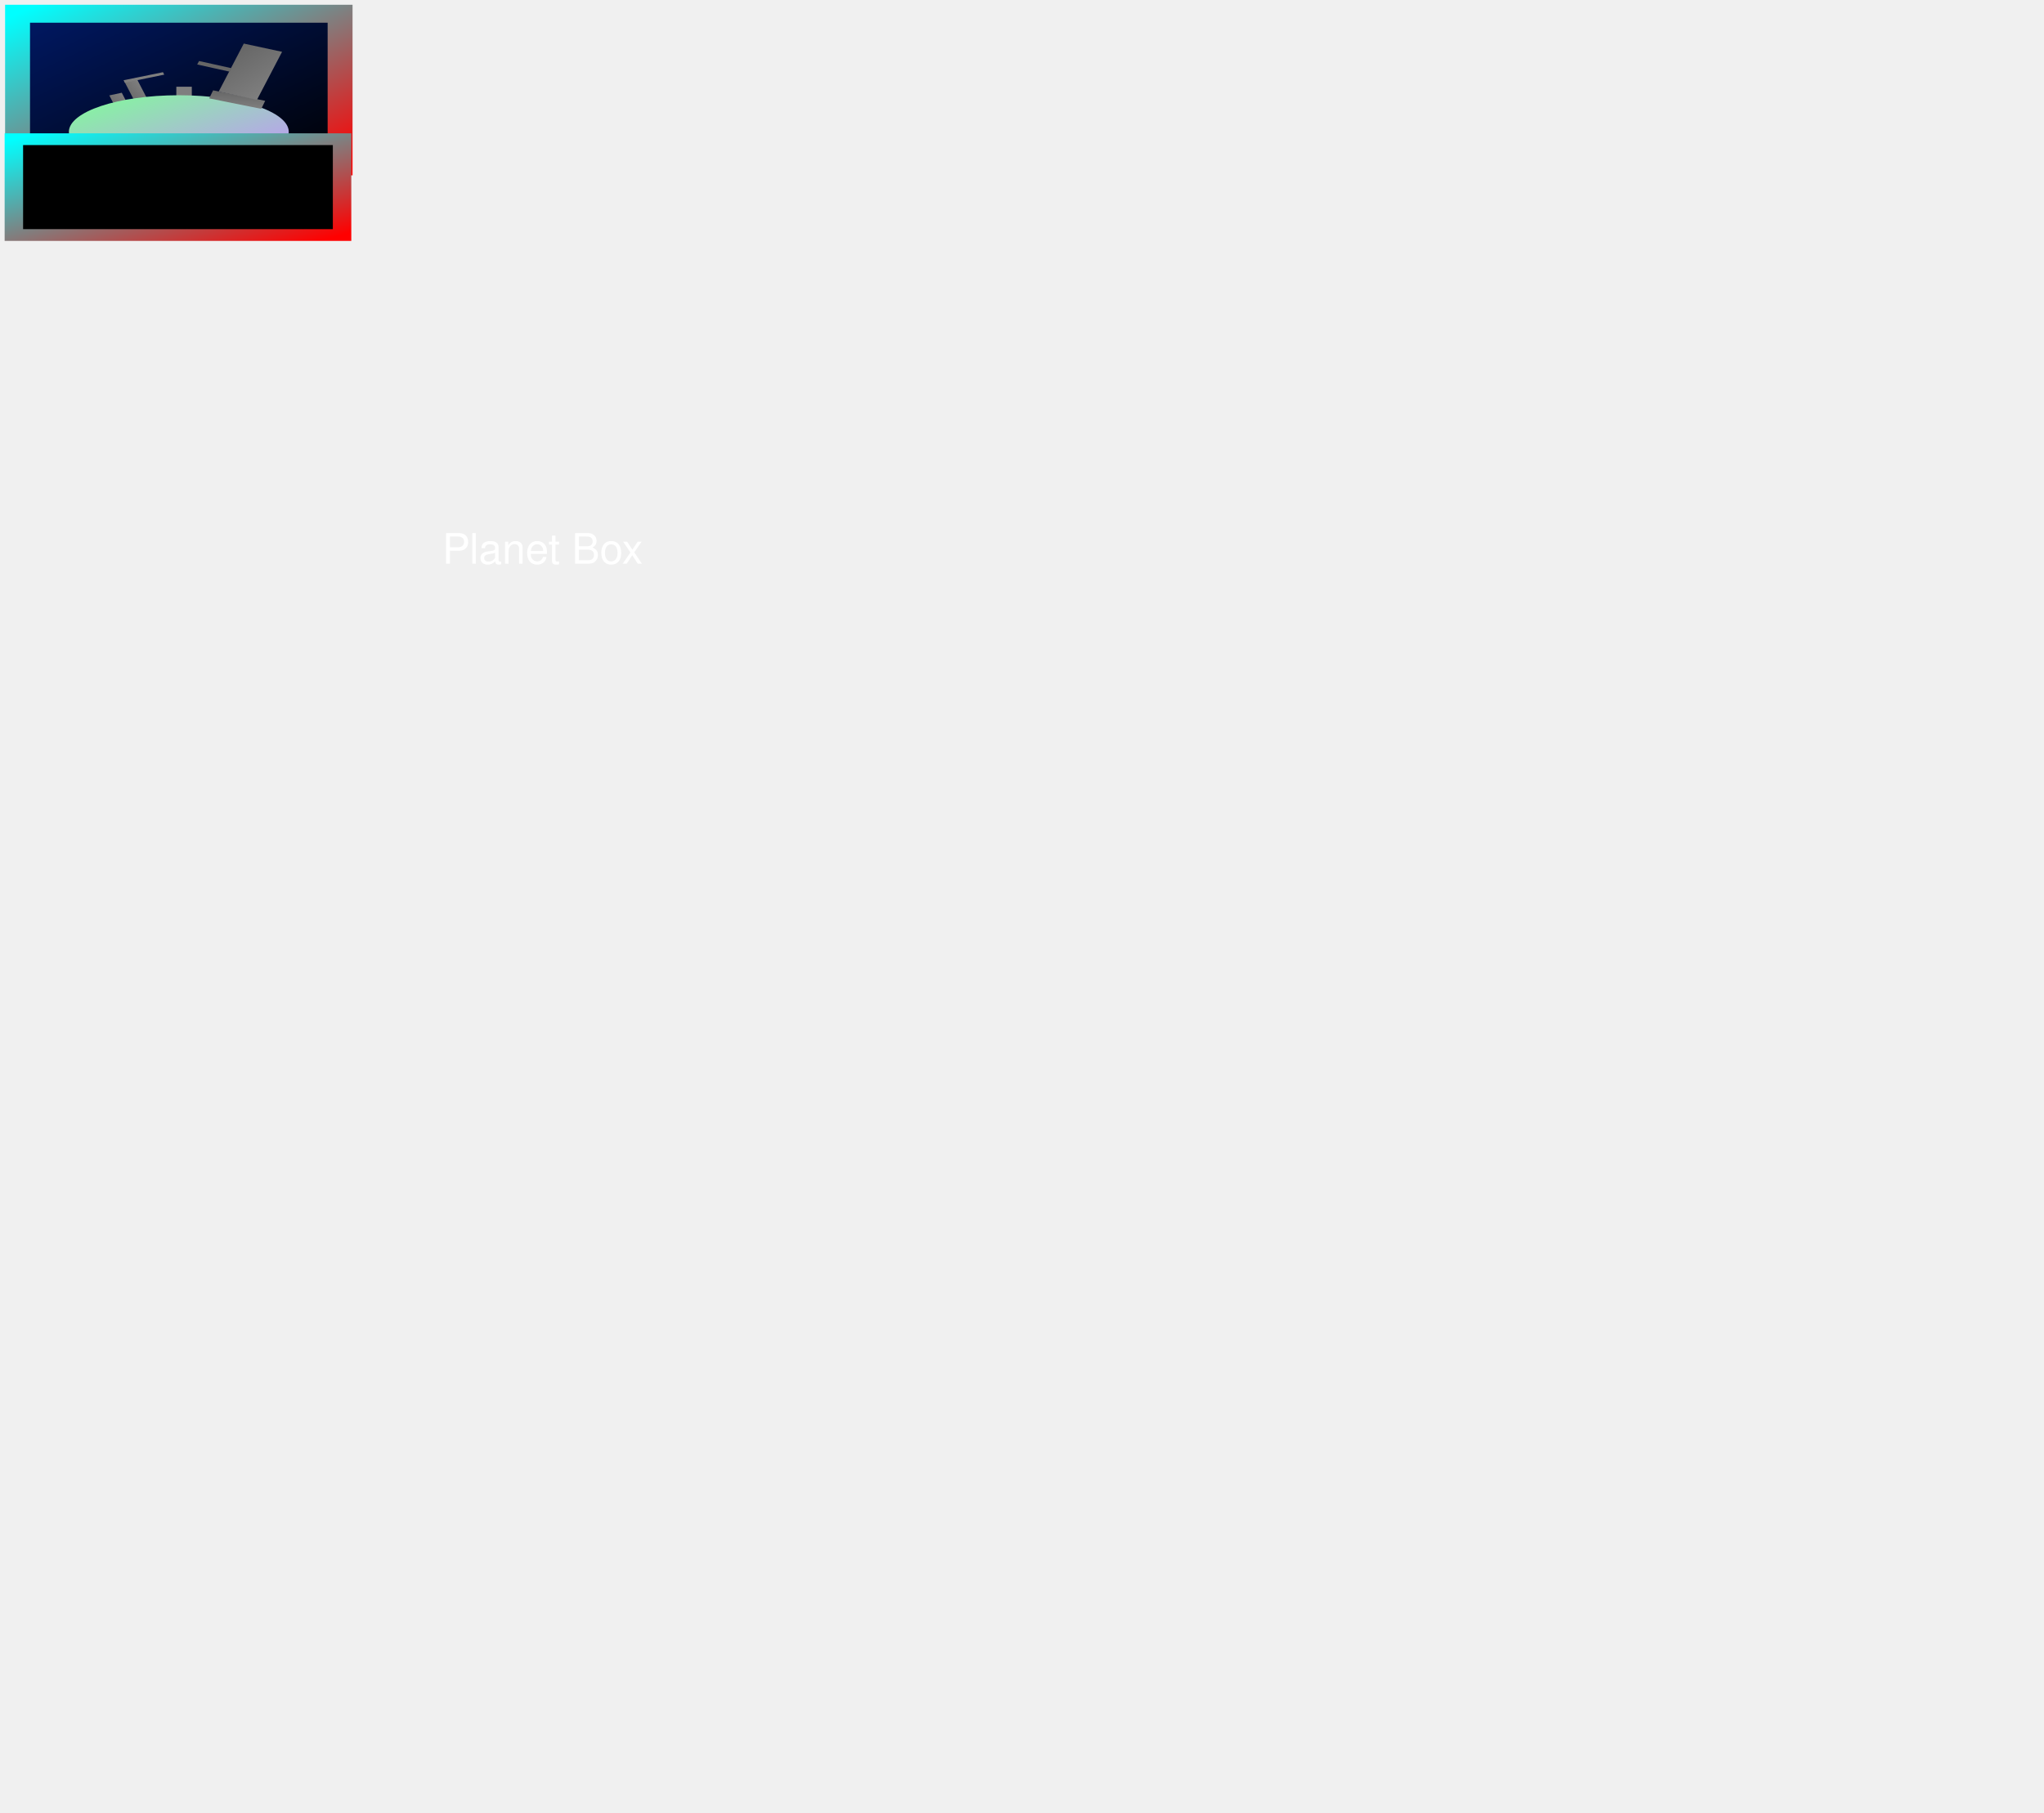
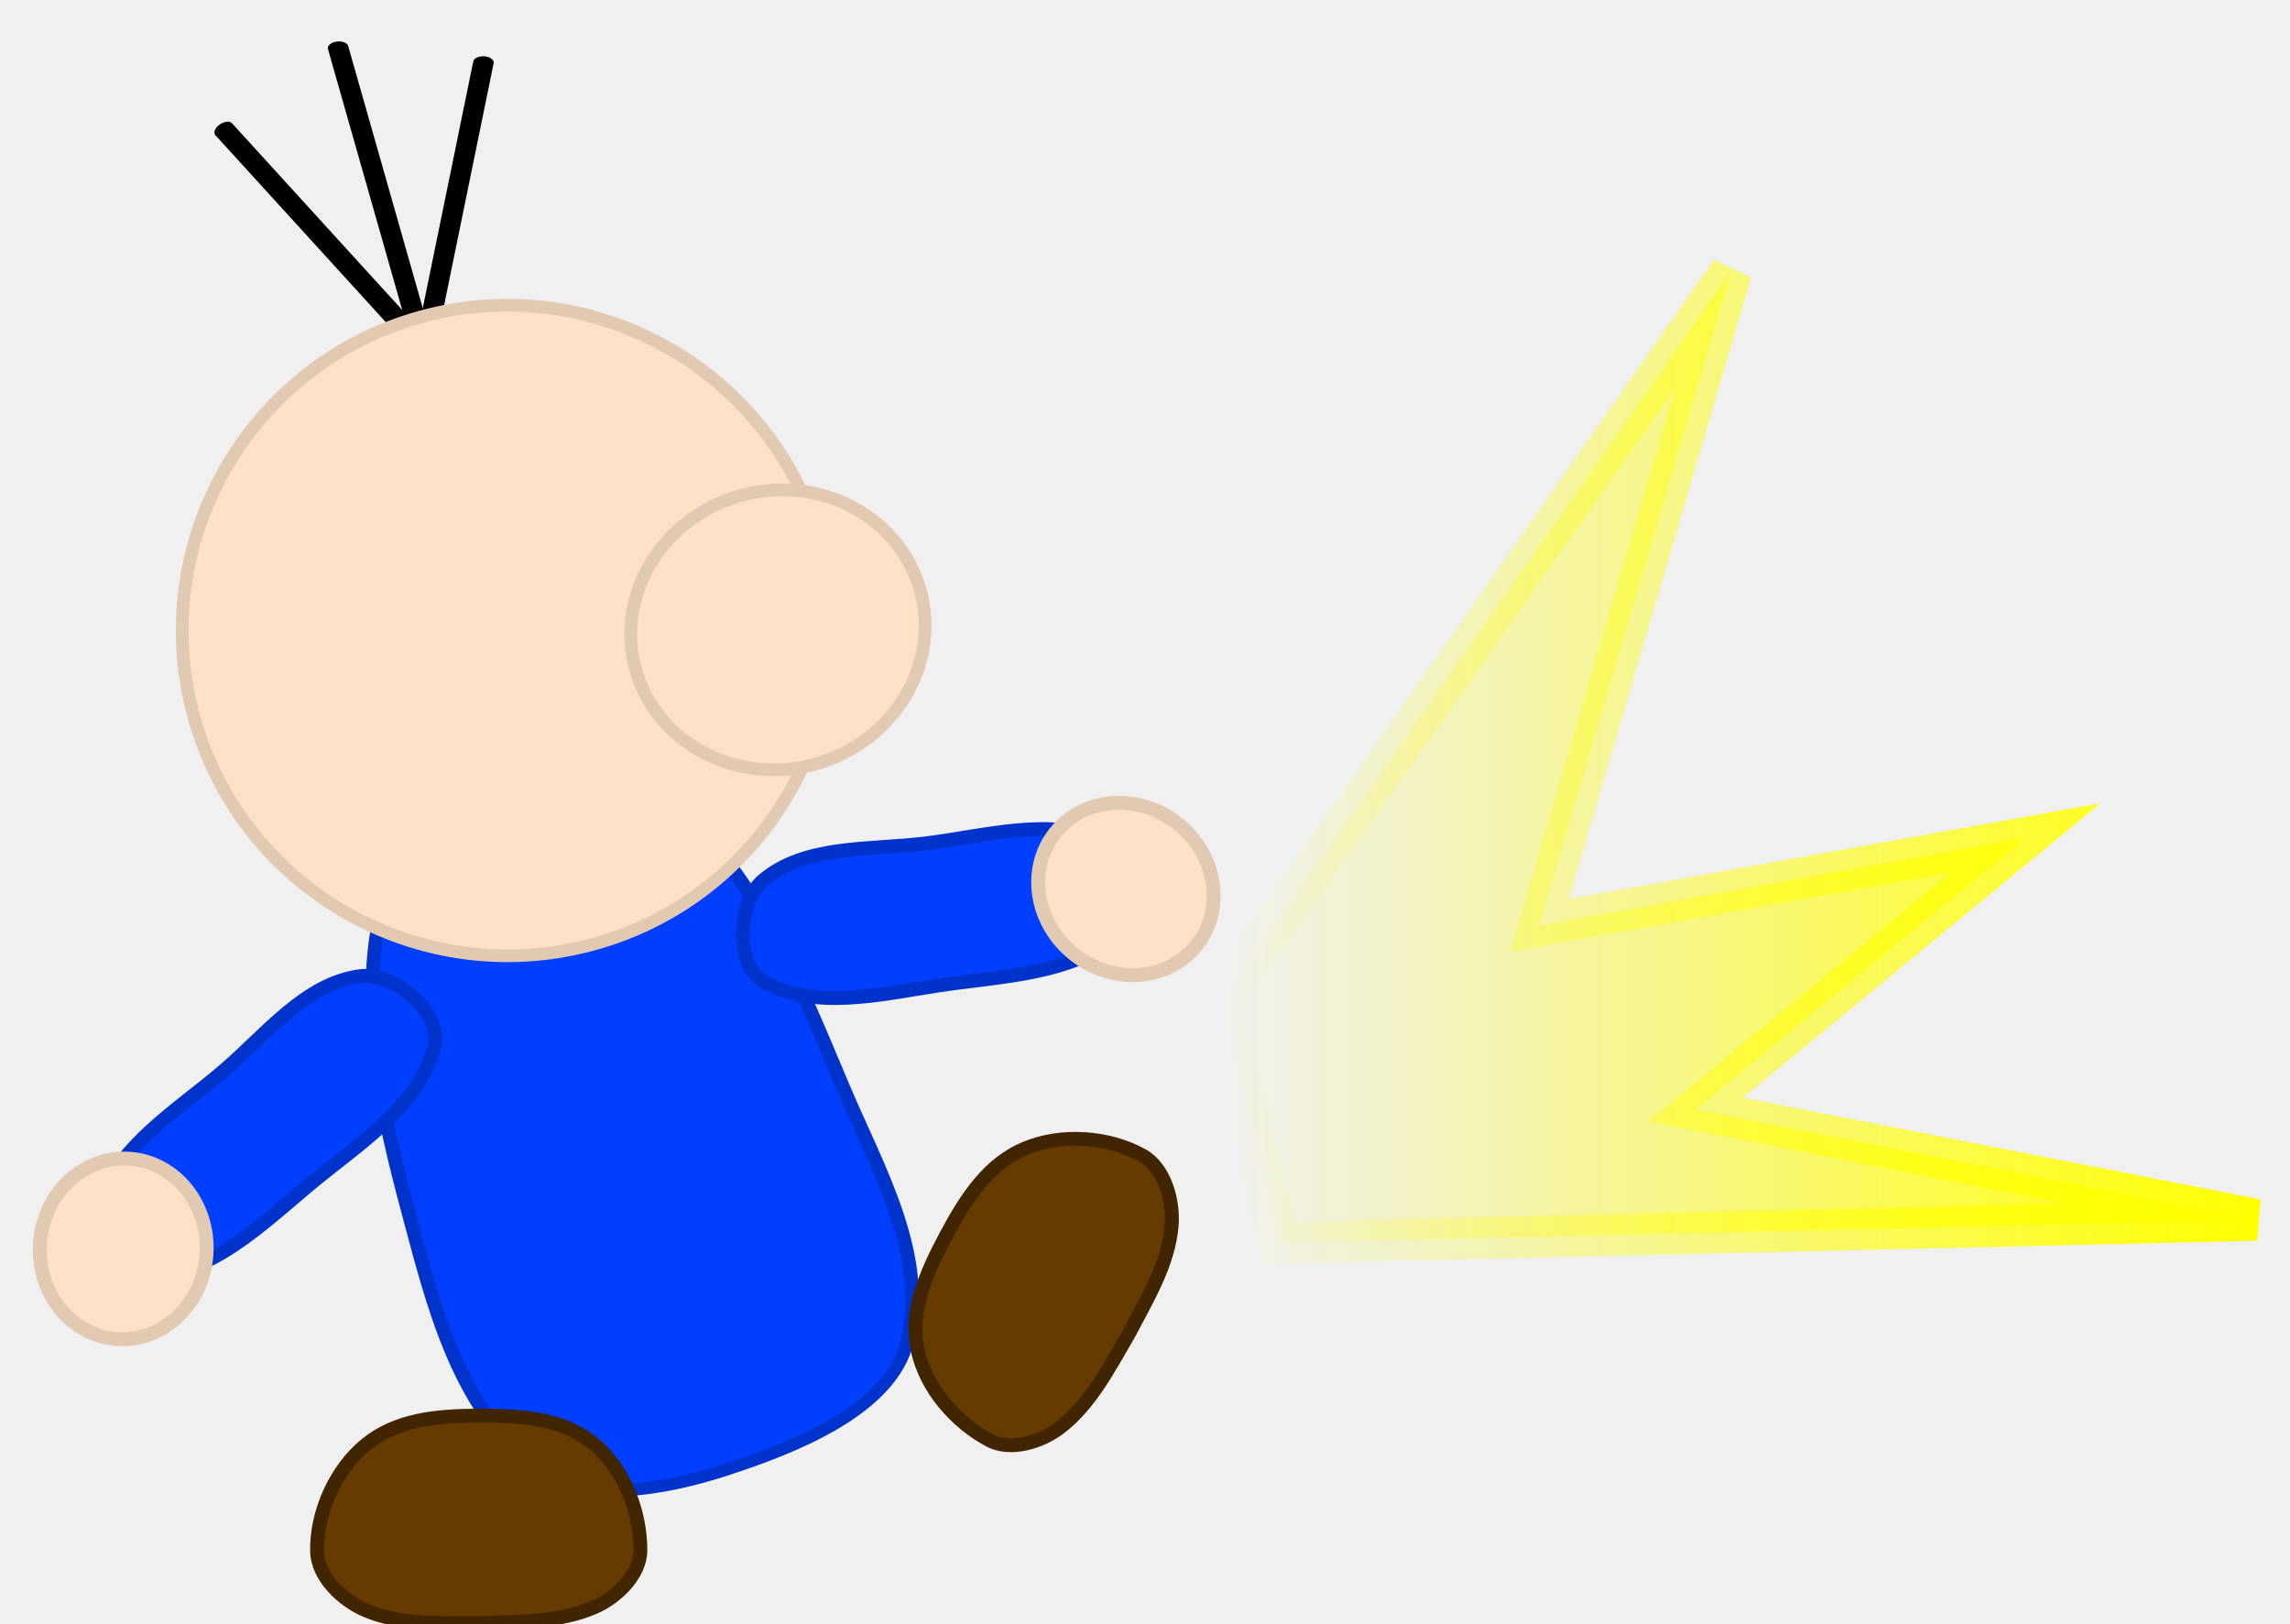
- <svg xmlns="http://www.w3.org/2000/svg" version="1.1" width="655" height="581" viewBox="-1 -1 655 581">
+ <svg xmlns="http://www.w3.org/2000/svg" version="1.1" width="110" height="78" viewBox="-1 -1 110 78">
  <defs>
-     <linearGradient id="grad_1" y2="1">
-       <stop offset="0" stop-color="#001966" stop-opacity="1" />
-       <stop offset="1" stop-color="#000000" stop-opacity="1" />
+     <linearGradient id="grad_1" x2="1">
+       <stop offset="0" stop-color="#FFFF00" stop-opacity="0" />
+       <stop offset="1" stop-color="#FFFF00" stop-opacity="1" />
    </linearGradient>
-     <linearGradient id="grad_2" y2="1">
-       <stop offset="0" stop-color="#00FFFF" stop-opacity="1" />
-       <stop offset="1" stop-color="#FF0000" stop-opacity="1" />
-     </linearGradient>
-     <linearGradient id="grad_3" y2="1">
-       <stop offset="0" stop-color="#666666" stop-opacity="1" />
-       <stop offset="1" stop-color="#7F7F7F" stop-opacity="1" />
-     </linearGradient>
-     <linearGradient id="grad_4" y2="1">
-       <stop offset="0" stop-color="#666666" stop-opacity="1" />
-       <stop offset="1" stop-color="#7F7F7F" stop-opacity="1" />
-     </linearGradient>
-     <linearGradient id="grad_5" y2="1">
-       <stop offset="0" stop-color="#7FFF97" stop-opacity="1" />
-       <stop offset="1" stop-color="#C68DFF" stop-opacity="1" />
-     </linearGradient>
-     <linearGradient id="grad_6" y2="1">
-       <stop offset="0" stop-color="#666666" stop-opacity="1" />
-       <stop offset="1" stop-color="#7F7F7F" stop-opacity="1" />
-     </linearGradient>
-     <linearGradient id="grad_7" y2="1">
-       <stop offset="0" stop-color="#666666" stop-opacity="1" />
-       <stop offset="1" stop-color="#7F7F7F" stop-opacity="1" />
-     </linearGradient>
-     <linearGradient id="grad_8" y2="1">
-       <stop offset="0" stop-color="#00FFFF" stop-opacity="1" />
-       <stop offset="1" stop-color="#FF0000" stop-opacity="1" />
+     <linearGradient id="grad_2" x2="1">
+       <stop offset="0" stop-color="#FFFF00" stop-opacity="0" />
+       <stop offset="1" stop-color="#FFFF00" stop-opacity="1" />
    </linearGradient>
  </defs>
-   <path id="ID0.22965509304776788" fill="url(#grad_1)" stroke="url(#grad_2)" stroke-width="2" d="M 229.350 172.400 L 255.250 172.400 L 255.250 189.400 L 229.350 189.400 L 229.350 172.400 Z " transform="matrix(3.990526, 0, 0, 2.877908, -910.6, -492.75)" />
-   <g id="ID0.649569439701736" transform="matrix(0.1078249, 0, 0, 0.06914952, 21, 12.9)">
-     <path id="ID0.013224039692431688" fill="#7F7F7F" stroke="none" d="M 240 176 L 286 176 L 286 245 L 240 245 L 240 176 Z " transform="matrix(1, 0, 0, 1, 80, 25)" />
-     <path id="ID0.43157049221917987" fill="url(#grad_3)" stroke="none" d="M 363 110 L 434 110 L 434 218 L 363 218 L 363 110 Z " transform="matrix(-0.7210185, -2.167531, 0.3429313, -0.1140744, 396.05, 1194.45)" />
-     <path id="ID0.43157049221917987" fill="url(#grad_4)" stroke="none" d="M 363 110 L 434 110 L 434 218 L 363 218 L 363 110 Z " transform="matrix(-0.7210185, -2.167531, 0.3429313, -0.1140744, 441.2, 1131.25)" />
-     <path id="ID0.827340776566416" fill="url(#grad_5)" stroke="none" d="M 264.500 87 C 303.263 87 338.388 102.295 363.822 127.006 C 389.256 151.716 405 185.841 405 223.500 C 405 261.159 389.256 295.284 363.822 319.994 C 338.388 344.705 303.263 360 264.500 360 C 225.737 360 190.612 344.705 165.178 319.994 C 139.744 295.284 124 261.159 124 223.500 C 124 185.841 139.744 151.716 165.178 127.006 C 190.612 102.295 225.737 87 264.500 87 Z " transform="matrix(2.325415, 0, 0, 1.243603, -287.65, 132.25)" />
-     <path id="ID0.43157049221917987" fill="url(#grad_6)" stroke="none" d="M 363 110 L 434 110 L 434 218 L 363 218 L 363 110 Z " transform="matrix(2.179807, 0.6830063, -0.1080604, 0.3448736, -350.05, -68.1)" />
-     <path id="ID0.7033835165202618" fill="url(#grad_7)" stroke="none" d="M 145 33 L 265 33 L 265 210 L 145 210 L 145 33 Z " transform="matrix(0.9481695, 0.3177649, -0.4214226, 1.257471, 396.9, -86.6)" />
-     <path id="ID0.8254298348911107" fill="#666666" stroke="none" d="M 137 152 L 240 152 L 240 169 L 137 169 L 137 152 Z " transform="matrix(0.9451902, 0.3265203, -0.3265203, 0.9451902, 307.7, -106.6)" />
-     <path id="ID0.16514390520751476" fill="#7F7F7F" stroke="none" d="M 56 100 L 179 100 L 179 112 L 56 112 L 56 100 Z " transform="matrix(0.9529258, -0.3032037, 0.3032037, 0.9529258, 79.5, 92.6)" />
+   <path id="ID0.6785501558333635" fill="#003FFF" stroke="#0033CC" stroke-width="2" d="M 201.600 245.800 C 209.309 245.869 219.929 246.926 223.600 253.800 C 232.205 269.938 233.187 289.303 234.600 307.500 C 235.732 322.089 239.073 338.929 231.600 351.500 C 225.956 360.392 211.998 361.463 201.600 361.500 C 192.327 361.526 180.336 359.646 175.600 351.500 C 167.727 337.950 168.913 320.560 169.600 304.800 C 170.350 287.347 171.836 268.799 180.600 253.500 C 184.213 247.019 194.151 245.734 201.600 245.800 Z " transform="matrix(0.317916, -0.1022708, 0.08919366, 0.2772649, -62.5, -10)" />
+   <path id="ID0.8365832129493356" fill="none" stroke="#666666" stroke-width="2" stroke-linecap="round" d="M 177.350 190 " transform="matrix(1, 0, 0, 1, -231, -161)" />
+   <path id="ID0.28877942729741335" fill="#663B00" stroke="#412500" stroke-width="2" d="M 298.025 324 C 304.460 324 310.138 324.604 314.514 328.198 C 318.827 331.741 321.611 337.901 321.500 343.500 C 321.426 347.192 317.871 350.560 314.500 352 C 309.420 354.167 303.524 353.802 298 353.850 C 292.456 353.635 286.561 353.742 281.500 351.500 C 278.326 350.095 274.995 346.802 275 343.350 C 275.008 337.855 277.268 331.864 281.536 328.198 C 285.835 324.508 291.590 324 298.025 324 Z " transform="matrix(0.1569757, -0.2947685, 0.2947685, 0.1569757, -97.85, 95.35)" />
+   <g id="ID0.5338938259519637">
+     <path id="ID0.09260875266045332" fill="#003FFF" stroke="#0033CC" stroke-width="2" d="M 264.850 259.700 C 267.723 256.250 276.326 257.195 278.250 261.250 C 282.171 269.530 279.293 279.671 278.100 288.750 C 277.015 296.968 276.524 306.848 270.450 312.550 C 267.023 315.791 258.522 312.915 256.550 308.500 C 253.315 301.226 256.692 292.561 258 284.600 C 259.396 276.115 259.340 266.337 264.850 259.700 Z " transform="matrix(0.09369881, 0.320547, -0.320547, 0.09369881, 110.5, -69.85)" />
+     <path id="ID0.8909183316864073" fill="#FDE1C6" stroke="#E2C9B1" stroke-width="2" d="M 265 298 C 268.587 298 271.837 299.345 274.190 301.517 C 276.543 303.689 278 306.689 278 310 C 278 313.311 276.543 316.311 274.190 318.483 C 271.837 320.655 268.587 322 265 322 C 261.413 322 258.163 320.655 255.810 318.483 C 253.457 316.311 252 313.311 252 310 C 252 306.689 253.457 303.689 255.810 301.517 C 258.163 299.345 261.413 298 265 298 Z " transform="matrix(0.2617733, 0.2073755, -0.2073755, 0.2617733, 48, -94.4)" />
  </g>
-   <path id="ID0.9680157378315926" fill="#000000" stroke="url(#grad_8)" stroke-width="3" d="M 213.050 193.050 L 266.400 193.050 L 266.400 217.500 L 213.050 217.500 L 213.050 193.050 Z " transform="matrix(1.971342, 0, 0, 1.256237, -416.55, -198.9)" />
-   <text id="ID0.8694763821549714" fill="#FFFFFF" x="198.5" y="211.75" text-anchor="start" font-family="Helvetica" font-size="22" transform="matrix(0.6116832, 0, 0, 0.6116832, 19.3, 50.15)">Planet Box</text>
+   <g id="ID0.5338938259519637">
+     <path id="ID0.09260875266045332" fill="#003FFF" stroke="#0033CC" stroke-width="2" d="M 264.850 259.700 C 267.723 256.250 276.326 257.195 278.250 261.250 C 282.171 269.530 279.293 279.671 278.100 288.750 C 277.015 296.968 276.524 306.848 270.450 312.550 C 267.023 315.791 258.522 312.915 256.550 308.500 C 253.315 301.226 256.692 292.561 258 284.600 C 259.396 276.115 259.340 266.337 264.850 259.700 Z " transform="matrix(0.1730477, 0.2856297, 0.2856297, -0.1730477, -116.2, 26)" />
+     <path id="ID0.8909183316864073" fill="#FDE1C6" stroke="#E2C9B1" stroke-width="2" d="M 265 298 C 268.587 298 271.837 299.345 274.190 301.517 C 276.543 303.689 278 306.689 278 310 C 278 313.311 276.543 316.311 274.190 318.483 C 271.837 320.655 268.587 322 265 322 C 261.413 322 258.163 320.655 255.810 318.483 C 253.457 316.311 252 313.311 252 310 C 252 306.689 253.457 303.689 255.810 301.517 C 258.163 299.345 261.413 298 265 298 Z " transform="matrix(-0.02393767, 0.3331019, 0.3331019, 0.02393767, -92, -36.7)" />
+   </g>
+   <path id="ID0.5196907157078385" fill="none" stroke="#000000" stroke-width="2" stroke-linecap="round" d="M 240 147.300 L 233.350 84 " transform="matrix(-0.4926628, -0.01330742, -0.007910999, 0.2928781, 137.85, -19.5)" />
+   <path id="ID0.5196907157078385" fill="none" stroke="#000000" stroke-width="2" stroke-linecap="round" d="M 240 147.300 L 233.350 84 " transform="matrix(0.4164787, -0.2635133, 0.1566533, 0.2475882, -100.6, 45.9)" />
+   <path id="ID0.5196907157078385" fill="none" stroke="#000000" stroke-width="2" stroke-linecap="round" d="M 240 147.300 L 231.400 74.100 " transform="matrix(0.4911826, -0.04041415, 0.0240254, 0.2919982, -100.2, -11)" />
+   <path id="ID0.7701462963595986" fill="#FDE1C6" stroke="#E2C9B1" stroke-width="2" d="M 224.675 185.300 C 238.835 185.300 251.666 191.054 260.958 200.350 C 270.249 209.645 276 222.483 276 236.650 C 276 250.817 270.249 263.655 260.958 272.950 C 251.666 282.246 238.835 288 224.675 288 C 210.515 288 197.684 282.246 188.392 272.950 C 179.101 263.655 173.350 250.817 173.350 236.650 C 173.350 222.483 179.101 209.645 188.392 200.350 C 197.684 191.054 210.515 185.300 224.675 185.300 Z " transform="matrix(0.293375, -0.08074008, 0.08074008, 0.293375, -61.65, -22)" />
+   <path id="ID0.5253645898774266" fill="#FDE1C6" stroke="#E2C9B1" stroke-width="2" d="M 154.025 236 C 160.460 236 166.291 238.465 170.514 242.448 C 174.736 246.430 177.350 251.930 177.350 258 C 177.350 264.070 174.736 269.570 170.514 273.552 C 166.291 277.535 160.460 280 154.025 280 C 147.590 280 141.759 277.535 137.536 273.552 C 133.314 269.570 130.700 264.070 130.700 258 C 130.700 251.930 133.314 246.430 137.536 242.448 C 141.759 238.465 147.590 236 154.025 236 Z " transform="matrix(0.293375, -0.08074008, 0.08074008, 0.293375, -29.65, -34)" />
+   <path id="ID0.28877942729741335" fill="#663B00" stroke="#412500" stroke-width="2" d="M 298.025 324 C 304.460 324 310.138 324.604 314.514 328.198 C 318.827 331.741 321.611 337.901 321.500 343.500 C 321.426 347.192 317.871 350.560 314.500 352 C 309.420 354.167 303.524 353.802 298 353.850 C 292.456 353.635 286.561 353.742 281.500 351.500 C 278.326 350.095 274.995 346.802 275 343.350 C 275.008 337.855 277.268 331.864 281.536 328.198 C 285.835 324.508 291.590 324 298.025 324 Z " transform="matrix(-0.3339609, 0, 0, 0.3339609, 121.6, -41.2)" />
+   <path id="ID0.9895169408991933" fill="url(#grad_1)" stroke="url(#grad_2)" stroke-width="2" stroke-linecap="round" d="M 274.150 182.200 L 271.400 170.550 L 295.850 135.550 L 286.650 166.950 L 310 162.750 L 294.150 175.800 L 321.100 181.100 L 274.150 182.200 Z " transform="matrix(1, 0, 0, 1, -213.7, -123.5)" />
</svg>
